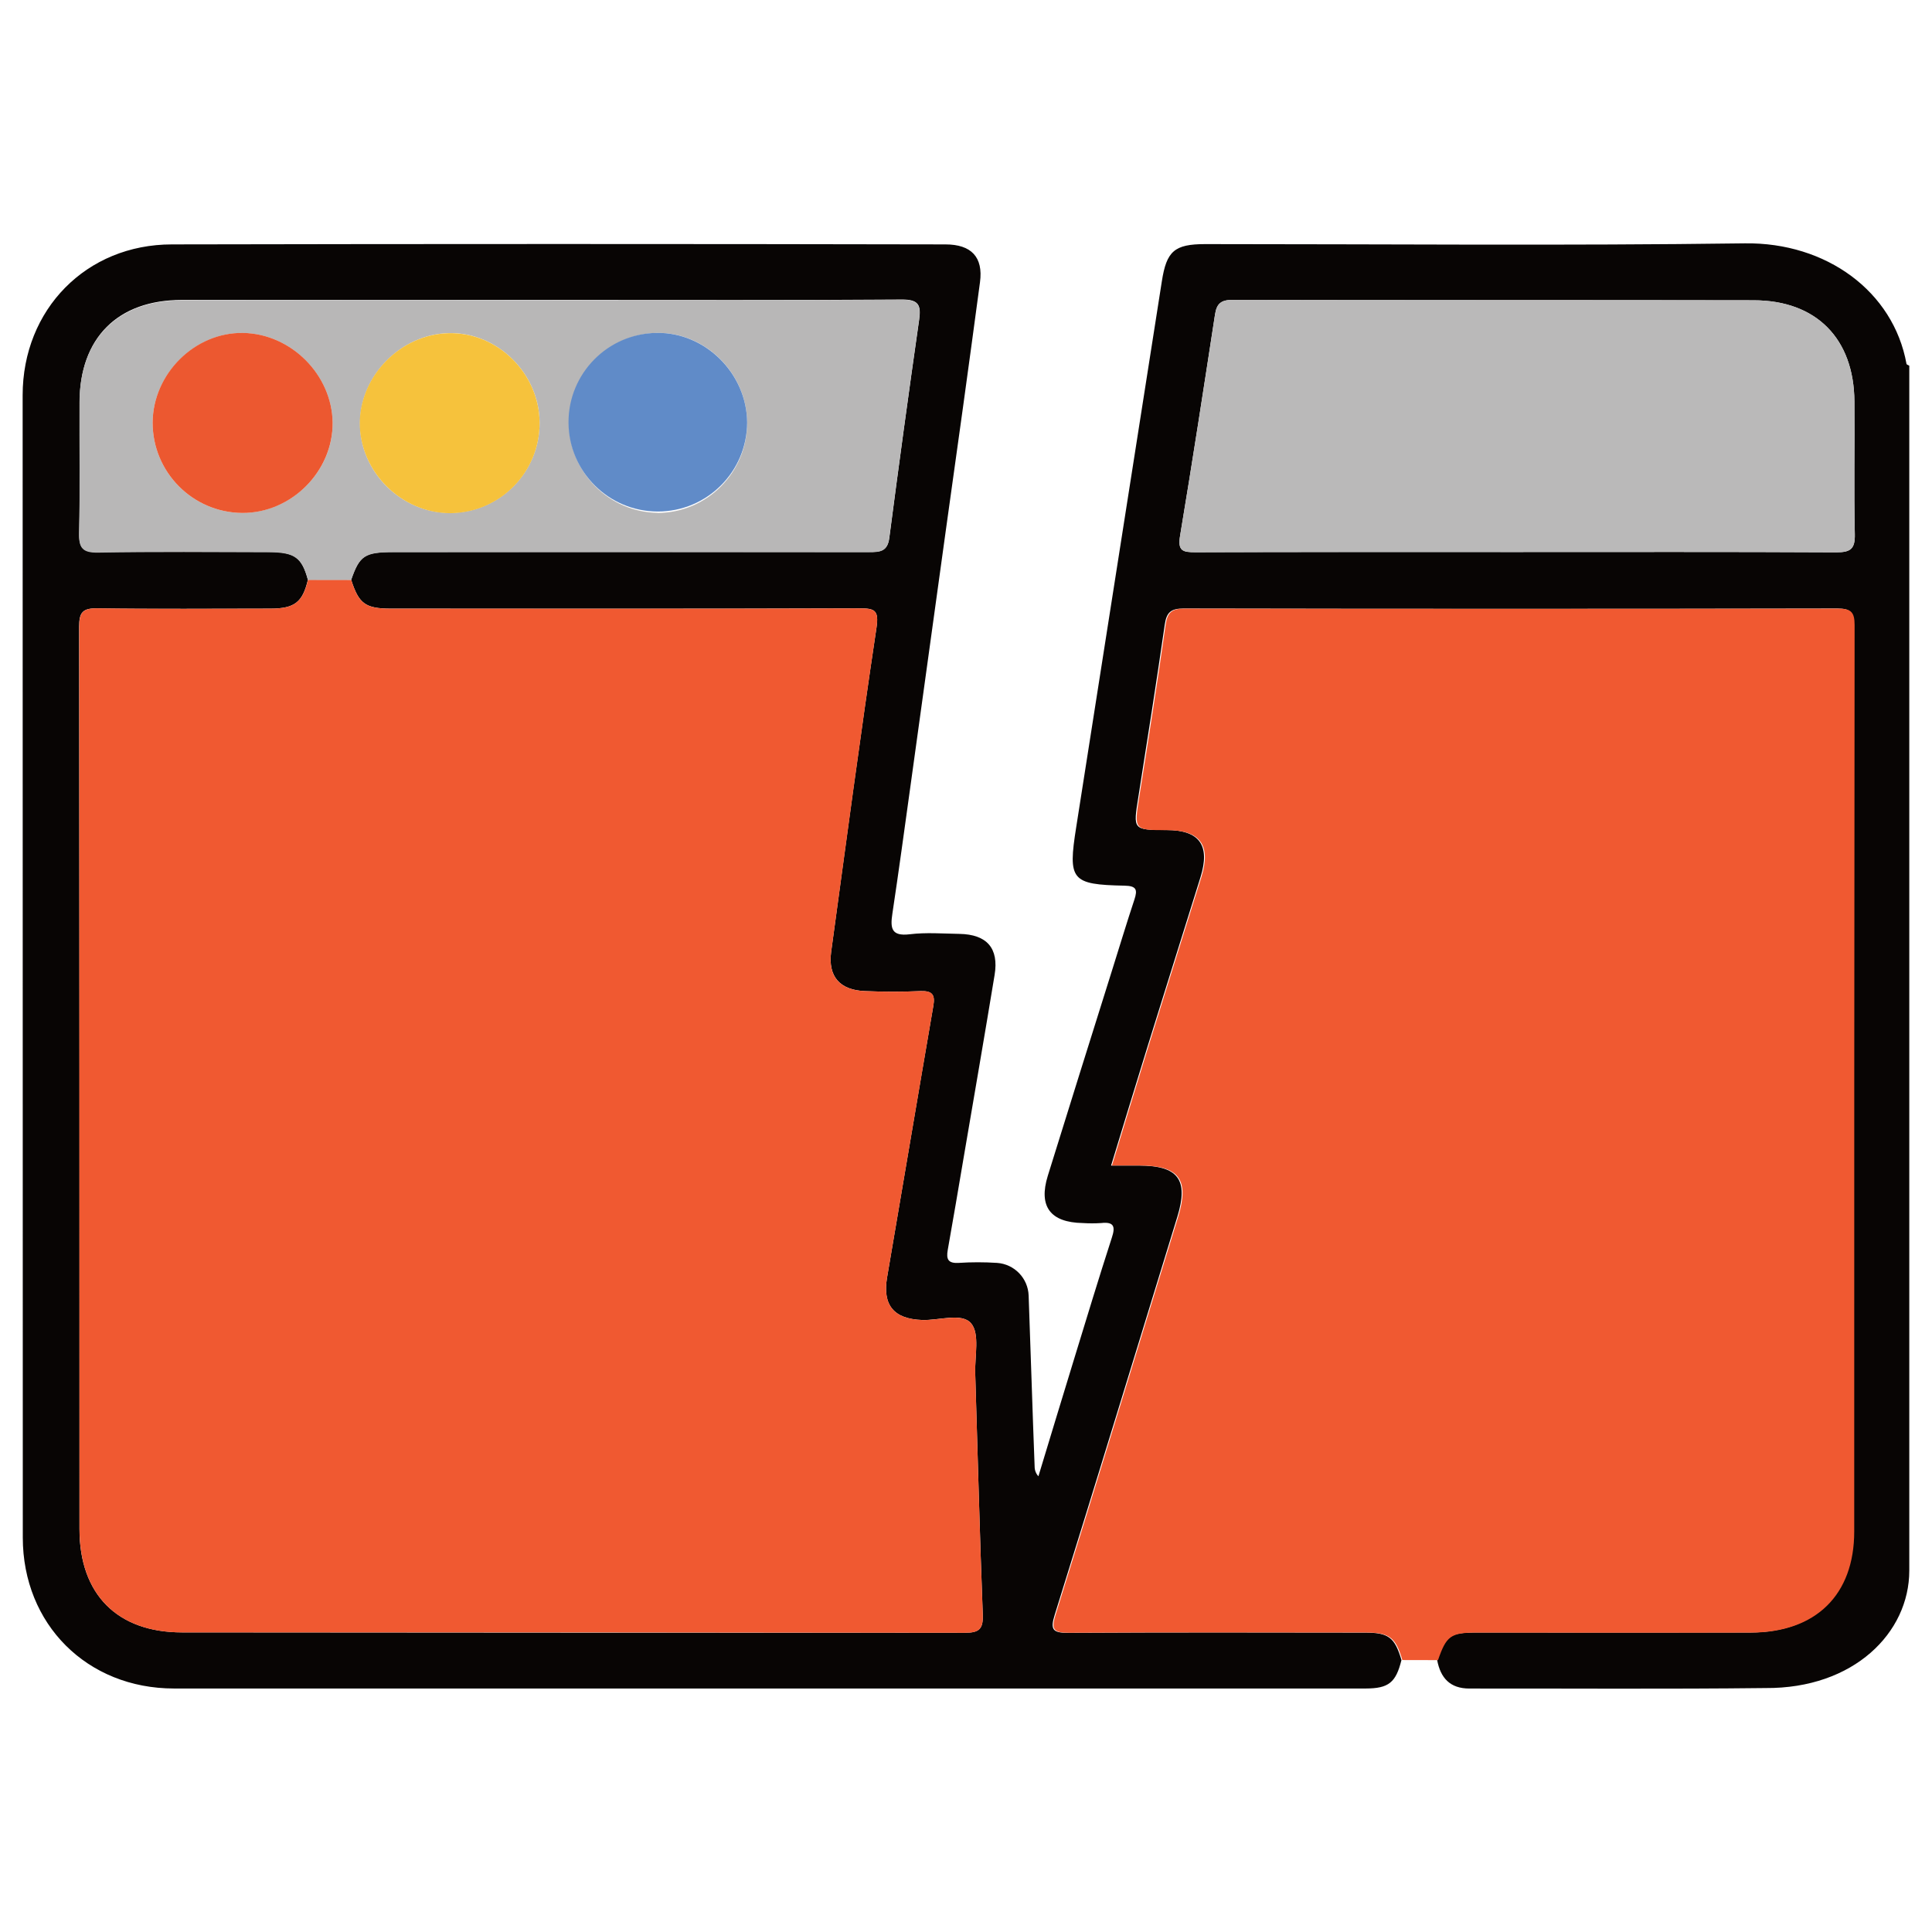
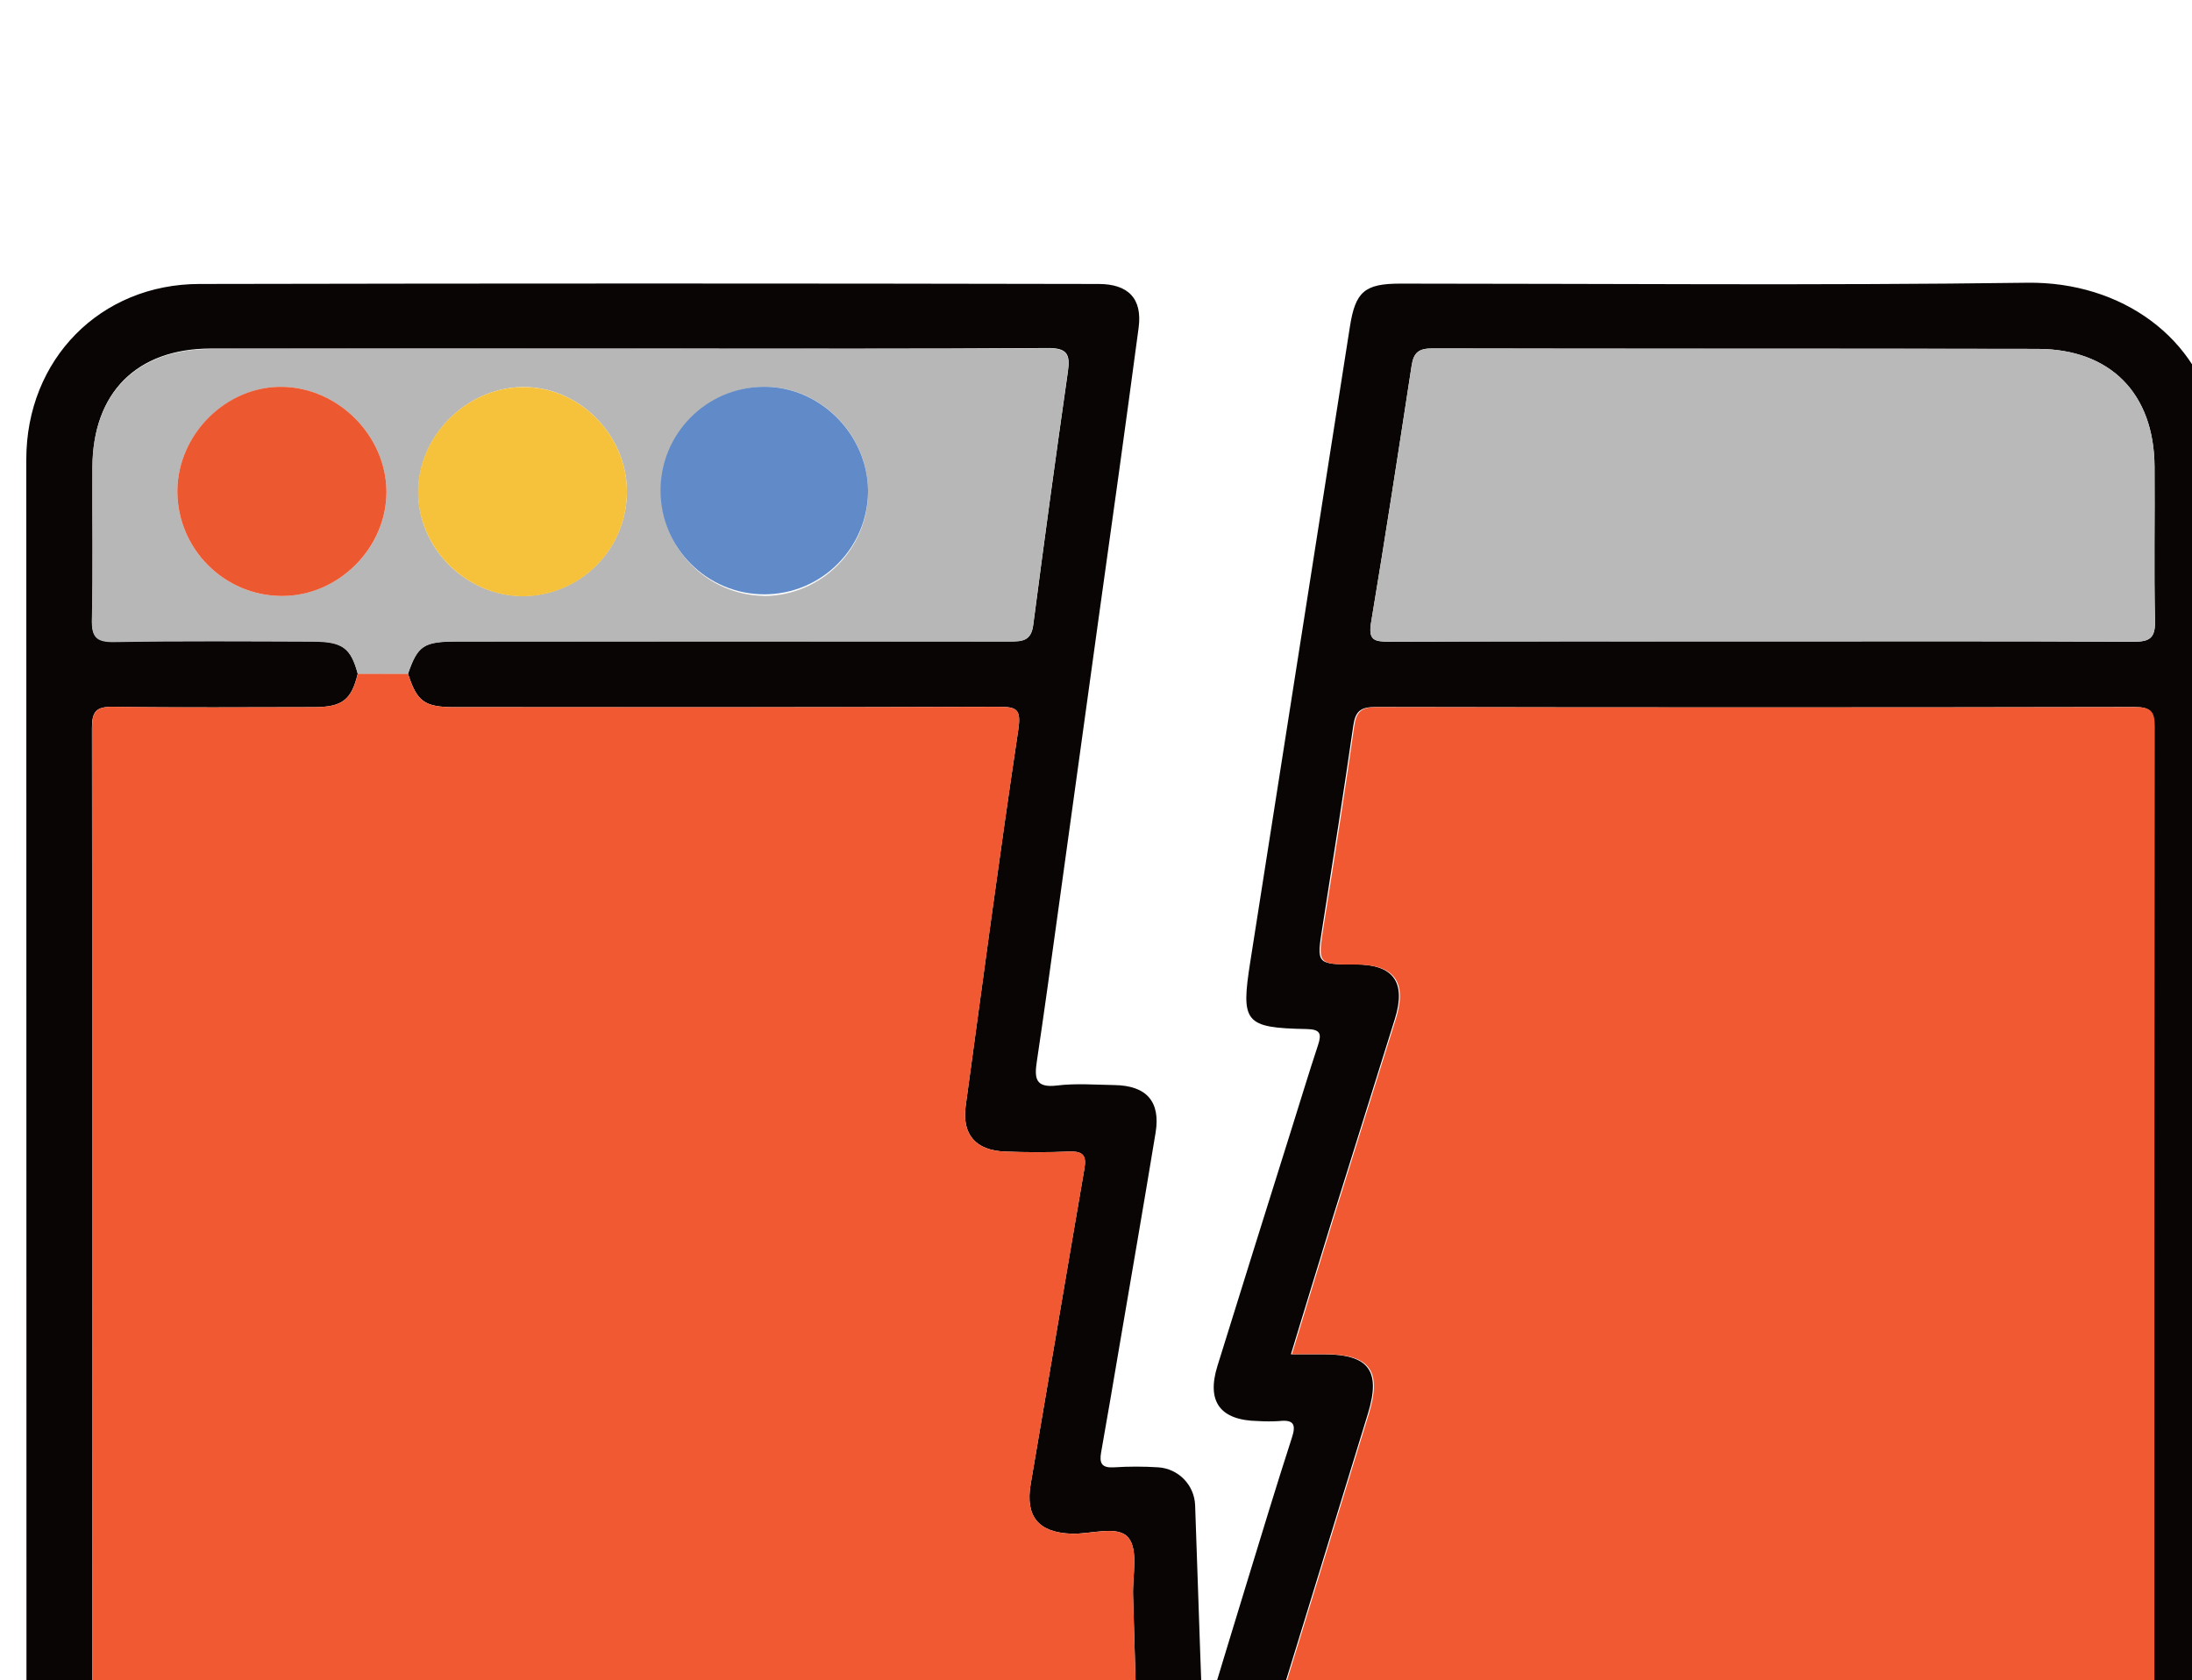
- <svg xmlns="http://www.w3.org/2000/svg" id="Layer_1" data-name="Layer 1" viewBox="0 0 512 512">
+ <svg xmlns="http://www.w3.org/2000/svg" id="Layer_1" data-name="Layer 1">
  <defs>
    <style>.cls-1{fill:#080504;}.cls-2{fill:#f05931;}.cls-3{fill:#bab9b9;}.cls-4{fill:#b8b7b7;}.cls-5{fill:#608bc8;}.cls-6{fill:#ec5830;}.cls-7{fill:#f6c23c;}</style>
  </defs>
  <path class="cls-1" d="M371.4,439.93c-1.47,5.95-3.38,7.53-9.46,7.54q-157.9,0-315.82,0c-23.07,0-40.07-17.05-40.08-40Q6,256.1,6,104.77c0-22.78,16.88-40,39.55-40q102.51-.21,205,0c6.84,0,10.05,3.35,9.16,10-2.94,22-6,44.06-9.1,66.08q-4.66,33.76-9.34,67.53c-1.56,11.25-3.09,22.51-4.78,33.74-.57,3.8-.34,6.07,4.6,5.47,4.33-.53,8.77-.17,13.16-.1,7.28.13,10.5,3.78,9.33,10.88-2.66,16.16-5.46,32.29-8.21,48.44-1.39,8.15-2.75,16.31-4.21,24.45-.44,2.48.12,3.58,2.9,3.42a78.44,78.44,0,0,1,10.17,0,9,9,0,0,1,8.37,8.66c.56,15.12,1,30.24,1.59,45.36a3.72,3.72,0,0,0,1,2.53c3.12-10.27,6.22-20.54,9.37-30.79,3.32-10.83,6.6-21.67,10.09-32.45,1-3,.52-4.24-2.83-3.87a37.67,37.67,0,0,1-4.87,0c-8.61-.15-11.79-4.39-9.27-12.53q8.43-27.12,16.95-54.2c2-6.33,3.9-12.68,6-19,.87-2.64.54-3.62-2.64-3.68-14.13-.28-15-1.47-12.79-15.46Q296.57,146.9,307.9,74.55c1.25-8,3.32-9.86,11.51-9.86,47.67,0,95.36.44,143-.2,21.58-.29,39.36,12.73,42.83,31.93,0,.2.48.33.74.49V416.23c0,16.47-14.72,31.29-38.1,31.12-26.16.3-52.32.1-78.48.13-5.14,0-7.66-2.82-8.54-7.56,2.22-6.42,3.35-7.28,10.28-7.29,24.25,0,48.5.05,72.74,0,17.1-.05,27.27-10,27.28-26.8q.09-120.1.1-240.2c0-3.39-.88-4.37-4.32-4.37q-86.65.17-173.31,0c-3.29,0-4.48,1-4.95,4.23-2.2,15.26-4.6,30.48-7,45.7-1.4,8.76-1.48,8.74,7.42,8.78,8.74,0,11.68,4,9.06,12.44-4.67,15-9.41,30-14.07,45-3.21,10.32-6.33,20.67-9.64,31.48h7.37c10.42,0,13.21,3.72,10.19,13.56-10.8,35.16-21.54,70.35-32.49,105.46-1.26,4-.51,4.84,3.58,4.81,26.2-.15,52.4-.1,78.6-.06C368,432.65,369.63,433.94,371.4,439.93ZM81.6,153.63c-1.42,6-3.53,7.64-9.93,7.66-15.3,0-30.59.15-45.88-.08-3.88-.05-4.83,1.06-4.82,4.88q.16,119.57.09,239.13c0,17.28,10,27.37,27.19,27.38q103.71.09,207.42.1c3.87,0,4.92-1,4.77-4.91-.82-21.29-1.34-42.59-2-63.88-.14-4.52,1.24-10.41-1.07-13.19-2.44-2.93-8.53-.75-13-.91-7.54-.27-10.54-3.95-9.28-11.33,4.11-24,8.12-48,12.25-71.92.53-3.07-.36-4-3.44-3.91-4.88.21-9.77.2-14.64,0-6.74-.25-9.85-3.89-9-10.4,3.9-28.62,7.7-57.25,12-85.81.72-4.8-.44-5.24-4.61-5.23-41.32.14-82.64.09-124,.08-6.84,0-8.55-1.28-10.59-7.65,2.21-6.44,3.55-7.34,11.26-7.35q63,0,126,0c2.87,0,4.89-.1,5.36-3.74q3.77-29,7.92-57.9c.53-3.8-.17-5.3-4.56-5.27-29.46.21-58.91.11-88.36.11q-51.27,0-102.52,0c-17,0-27,10.09-27.06,27-.06,11.55.16,23.11-.11,34.66-.09,4,.93,5.26,5.08,5.19,15.13-.25,30.26-.14,45.4-.09C78.15,146.34,80,147.76,81.6,153.63Zm319.66-7.34c28.45,0,56.91-.07,85.37.08,3.78,0,5-.89,4.91-4.84-.27-11.7,0-23.41-.11-35.12-.1-16.65-10.07-26.8-26.68-26.83-46-.09-92.05,0-138.07-.11-3.06,0-4.24.94-4.69,3.87-3,19.55-6,39.1-9.25,58.61-.69,4.08.7,4.42,4.12,4.4C345,146.24,373.12,146.29,401.26,146.29Z" />
  <path class="cls-2" d="M371.64,439.93c-1.77-6-3.38-7.28-9.71-7.29-26.2,0-52.4-.09-78.6.06-4.09,0-4.84-.78-3.58-4.81,10.95-35.11,21.69-70.3,32.49-105.46,3-9.84.23-13.55-10.19-13.56h-7.37c3.31-10.81,6.43-21.16,9.64-31.48,4.66-15,9.4-30,14.07-45C321,224,318.08,220,309.33,220s-8.82,0-7.42-8.78c2.43-15.22,4.83-30.44,7-45.7.47-3.22,1.66-4.24,4.95-4.23q86.66.13,173.31,0c3.44,0,4.32,1,4.32,4.37q-.13,120.1-.1,240.2c0,16.81-10.18,26.75-27.28,26.8-24.24.08-48.49,0-72.74,0-6.93,0-8.06.87-10.28,7.29Z" />
  <path class="cls-2" d="M93.07,153.65c2,6.37,3.75,7.65,10.59,7.65,41.32,0,82.64.06,124-.08,4.17,0,5.33.43,4.61,5.23-4.27,28.56-8.07,57.19-12,85.81-.88,6.51,2.23,10.15,9,10.4,4.87.19,9.76.2,14.64,0,3.08-.13,4,.84,3.44,3.91-4.13,24-8.14,47.95-12.25,71.92-1.26,7.38,1.74,11.06,9.28,11.33,4.5.16,10.59-2,13,.91,2.31,2.78.93,8.67,1.07,13.19.66,21.29,1.18,42.59,2,63.88.15,3.89-.9,4.92-4.77,4.91q-103.71-.17-207.42-.1c-17.23,0-27.18-10.1-27.19-27.38Q21,285.65,21,166.09c0-3.82.94-4.93,4.82-4.88,15.29.23,30.58.12,45.88.08,6.4,0,8.51-1.71,9.93-7.66Z" />
  <path class="cls-3" d="M401.26,146.29c-28.14,0-56.27,0-84.4.06-3.42,0-4.81-.32-4.12-4.4C316,122.44,319,102.89,322,83.34c.45-2.93,1.63-3.88,4.69-3.87,46,.11,92.05,0,138.07.11,16.61,0,26.58,10.18,26.68,26.83.07,11.71-.16,23.42.11,35.12.1,3.95-1.13,4.86-4.91,4.84C458.17,146.22,429.71,146.29,401.26,146.29Z" />
  <path class="cls-4" d="M239,79.43c4.39,0,5.09,1.47,4.56,5.27q-4.11,28.93-7.92,57.9c-.47,3.64-2.49,3.75-5.36,3.74q-63-.09-125.95,0c-7.71,0-9,.91-11.26,7.35l-11.47,0c-1.59-5.87-3.45-7.29-10.17-7.32-15.14-.05-30.27-.16-45.4.09-4.15.07-5.17-1.2-5.08-5.19.27-11.55.05-23.11.11-34.66.08-16.9,10.1-27,27.06-27q51.26-.11,102.52,0C180.09,79.54,209.54,79.64,239,79.43Zm-64.74,56.51A23.86,23.86,0,0,0,198,112c-.06-13-11-24-23.92-23.78a23.85,23.85,0,0,0,.2,47.69Zm-54.95,0A23.85,23.85,0,0,0,143,112c-.06-13-11.15-24-24-23.72-12.7.26-23.54,11.2-23.6,23.83C95.29,125,106.35,136,119.31,135.94Zm-55.1,0c13,0,24.05-11,23.94-23.9C88,99.39,77.2,88.48,64.5,88.24S40.52,99,40.45,112A23.94,23.94,0,0,0,64.21,135.94Z" />
  <path class="cls-5" d="M198,112a23.67,23.67,0,1,1-23.92-23.78C186.93,88.05,197.92,99,198,112Z" />
  <path class="cls-6" d="M64.21,135.94A23.94,23.94,0,0,1,40.45,112c.07-13,11.23-24,24-23.77S88,99.39,88.15,112C88.26,124.92,77.2,136,64.21,135.94Z" />
  <path class="cls-7" d="M143,112a23.85,23.85,0,0,1-23.66,24c-13,0-24-11-24-23.87.06-12.63,10.9-23.57,23.6-23.83C131.82,88,142.91,98.93,143,112Z" />
</svg>
